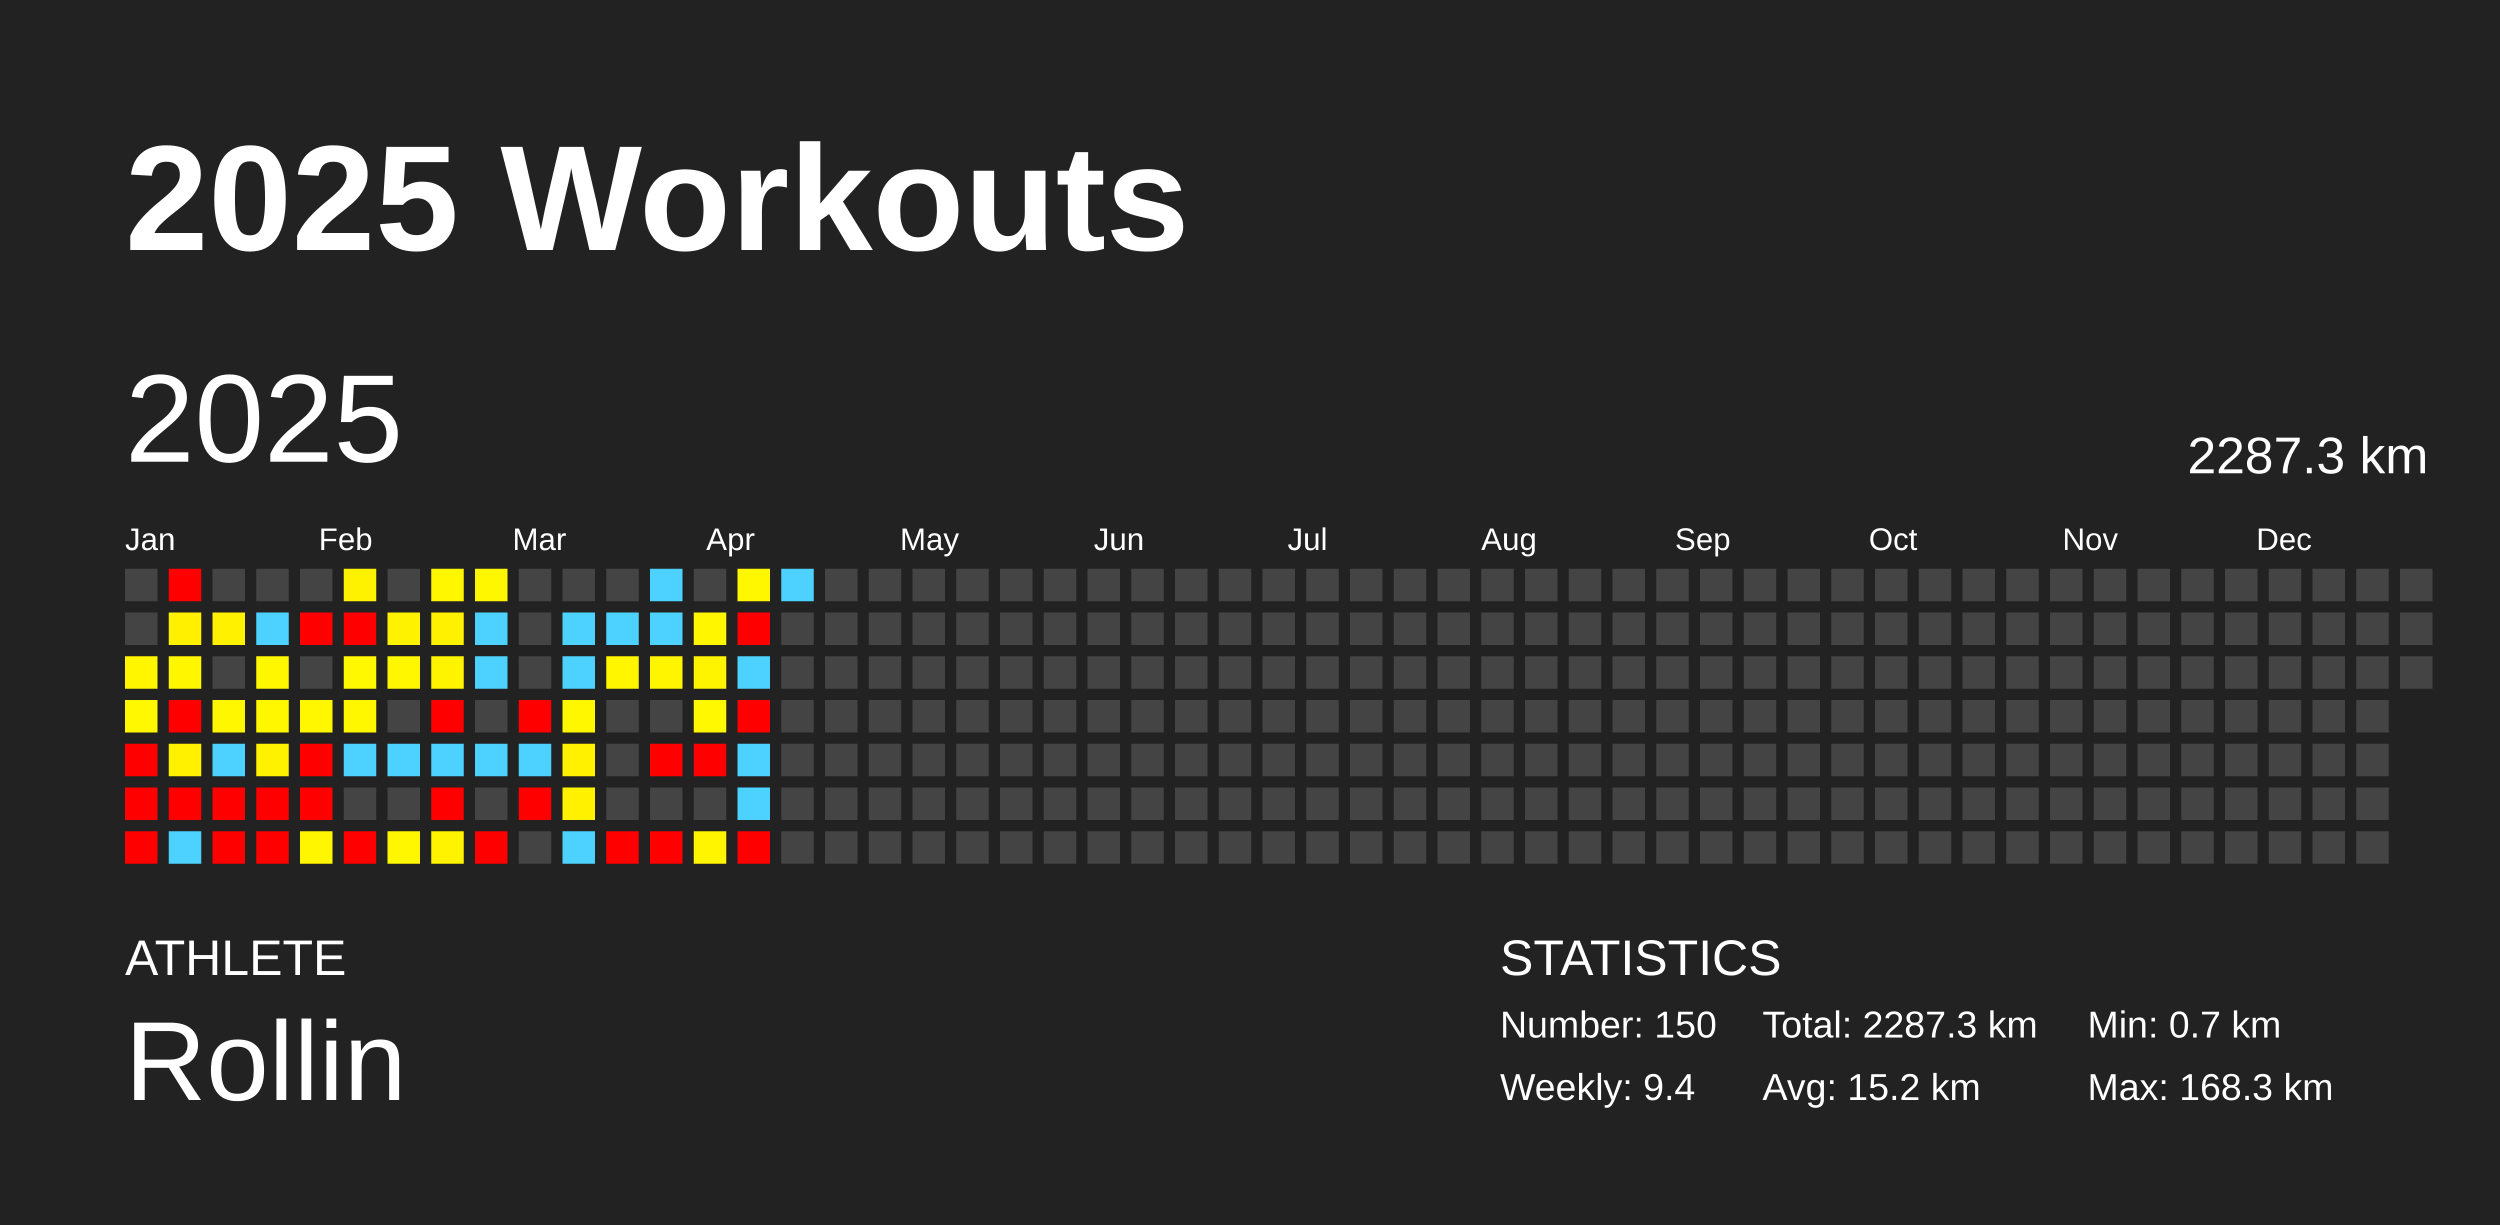
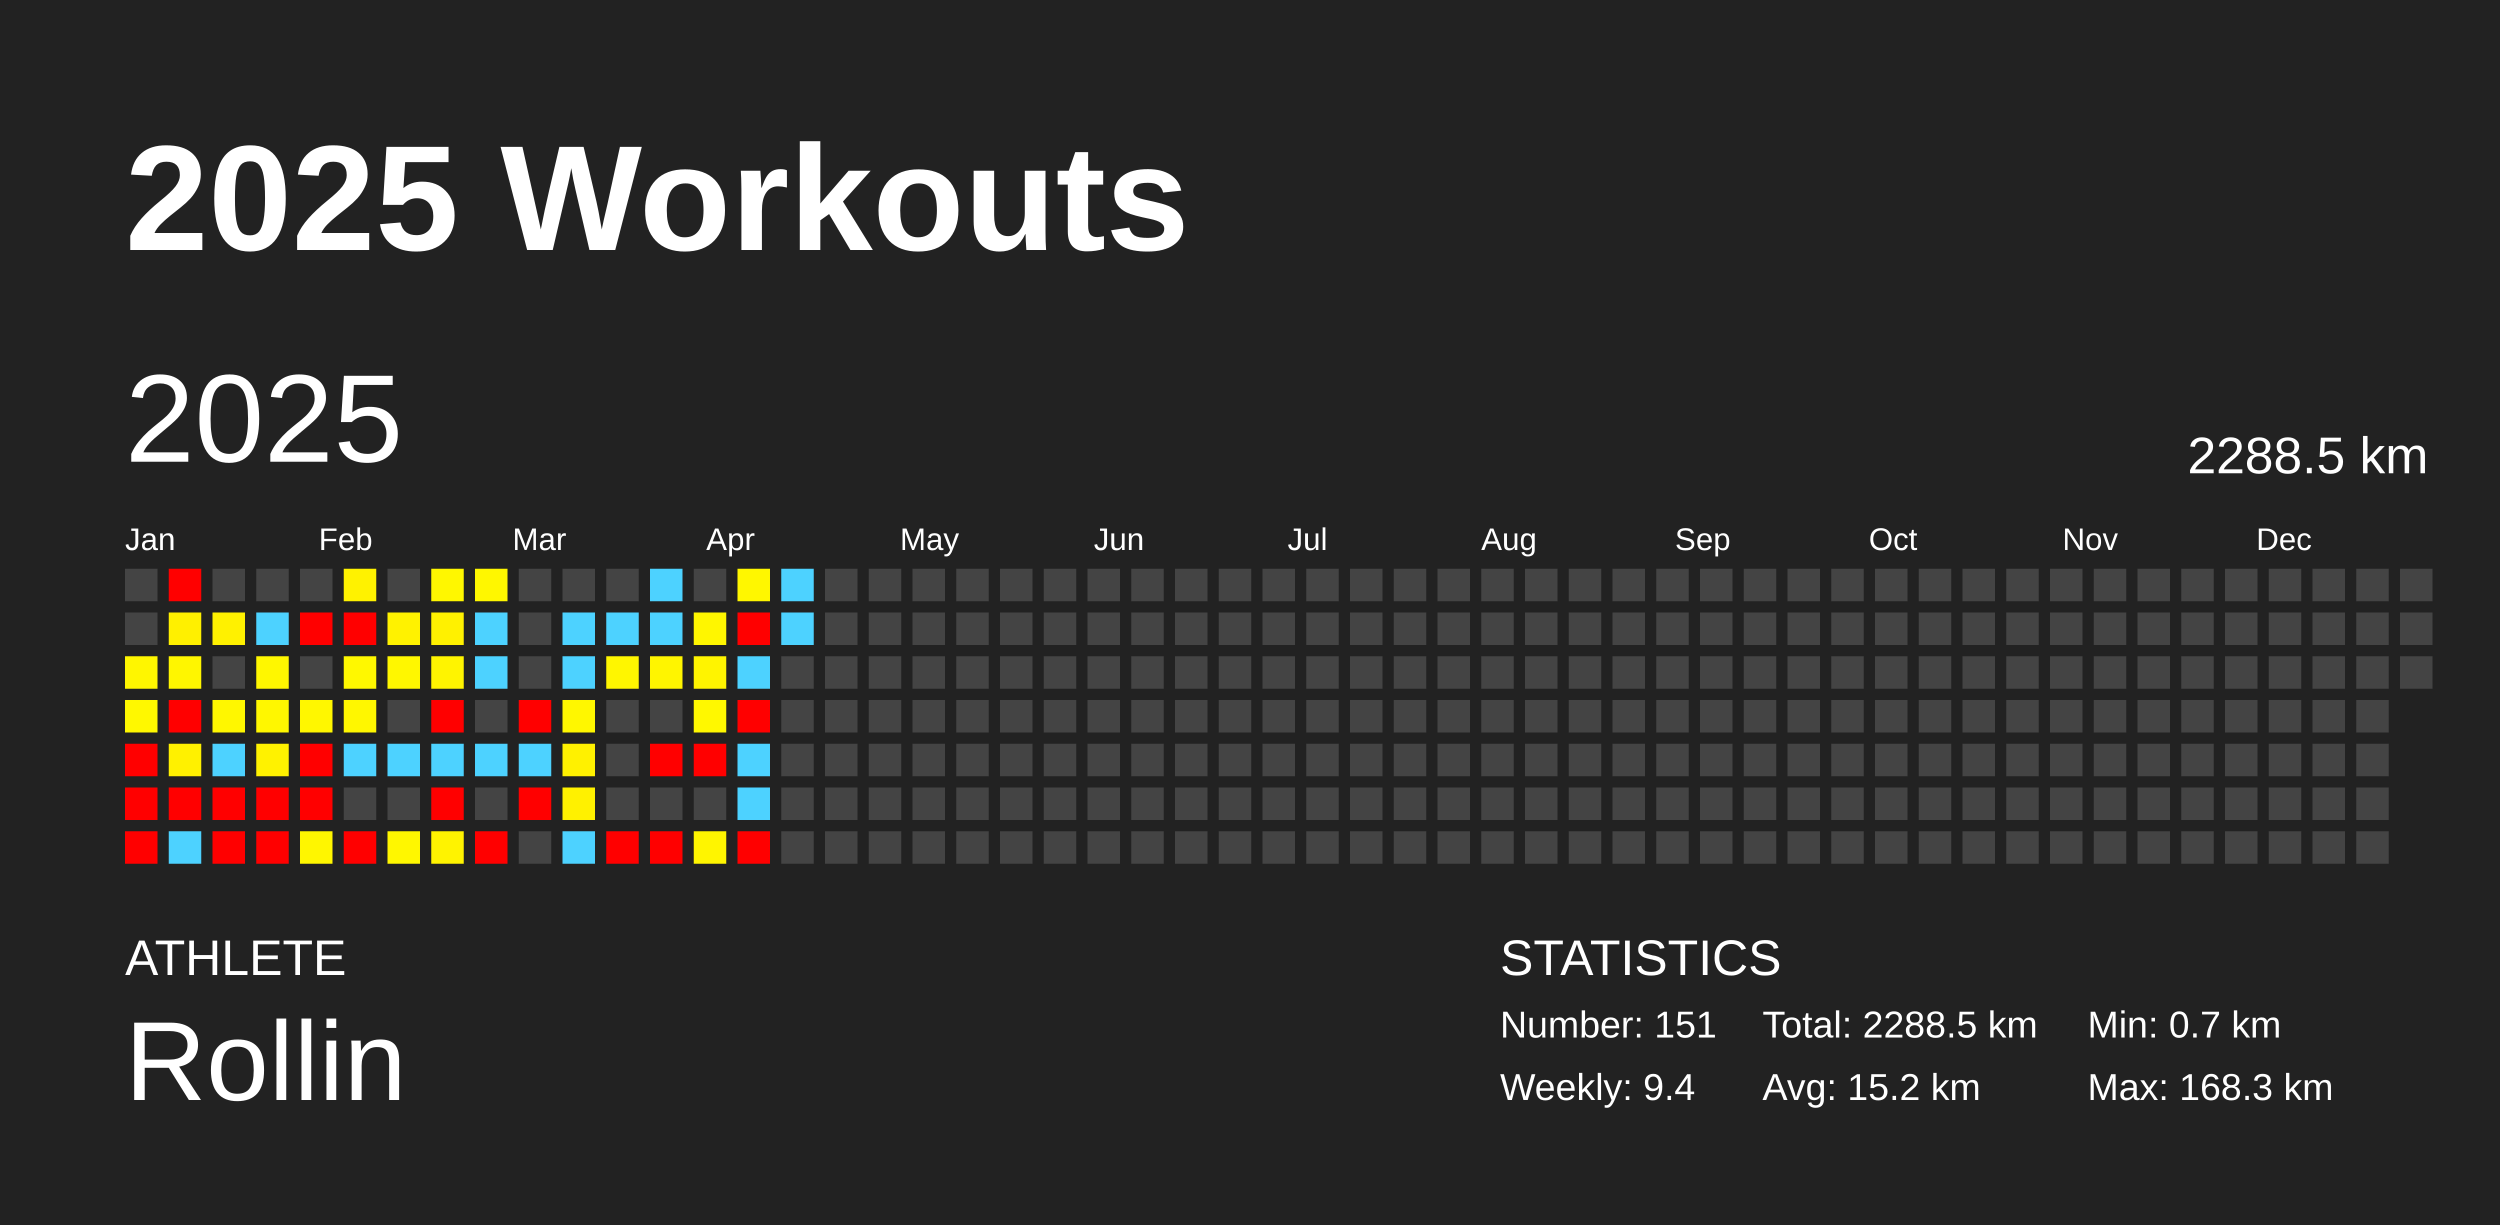
<svg xmlns="http://www.w3.org/2000/svg" baseProfile="full" height="98mm" version="1.1" viewBox="0,0,200,98" width="200mm">
  <defs />
  <rect fill="#222222" height="98" width="200" x="0" y="0" />
  <text fill="#FFFFFF" style="font-size:12px; font-family:Arial; font-weight:bold;" x="10" y="20">2025 Workouts</text>
  <text fill="#FFFFFF" style="font-size:4px; font-family:Arial" x="10" y="78">ATHLETE</text>
  <text fill="#FFFFFF" style="font-size:9px; font-family:Arial" x="10" y="88">Rollin</text>
  <text fill="#FFFFFF" style="font-size:4px; font-family:Arial" x="120" y="78">STATISTICS</text>
-   <text fill="#FFFFFF" style="font-size:3px; font-family:Arial" x="120" y="83">Number: 150</text>
+   <text fill="#FFFFFF" style="font-size:3px; font-family:Arial" x="120" y="83">Number: 151</text>
  <text fill="#FFFFFF" style="font-size:3px; font-family:Arial" x="120" y="88">Weekly: 9.4</text>
-   <text fill="#FFFFFF" style="font-size:3px; font-family:Arial" x="141" y="83">Total: 2287.3 km</text>
+   <text fill="#FFFFFF" style="font-size:3px; font-family:Arial" x="141" y="83">Total: 2288.5 km</text>
  <text fill="#FFFFFF" style="font-size:3px; font-family:Arial" x="141" y="88">Avg: 15.2 km</text>
  <text fill="#FFFFFF" style="font-size:3px; font-family:Arial" x="167" y="83">Min: 0.7 km</text>
  <text fill="#FFFFFF" style="font-size:3px; font-family:Arial" x="167" y="88">Max: 168.3 km</text>
  <text dominant-baseline="hanging" fill="#FFFFFF" style="font-size:10.0px; font-family:Arial;" x="10" y="30">2025</text>
-   <text dominant-baseline="hanging" fill="#FFFFFF" style="font-size:4.125px; font-family:Arial;" x="175" y="35">2287.3 km</text>
+   <text dominant-baseline="hanging" fill="#FFFFFF" style="font-size:4.125px; font-family:Arial;" x="175" y="35">2288.5 km</text>
  <text fill="#FFFFFF" style="font-size:2.5px; font-family:Arial" x="10.0" y="44">Jan</text>
  <text fill="#FFFFFF" style="font-size:2.5px; font-family:Arial" x="25.5" y="44">Feb</text>
  <text fill="#FFFFFF" style="font-size:2.5px; font-family:Arial" x="41.0" y="44">Mar</text>
  <text fill="#FFFFFF" style="font-size:2.5px; font-family:Arial" x="56.5" y="44">Apr</text>
  <text fill="#FFFFFF" style="font-size:2.5px; font-family:Arial" x="72.0" y="44">May</text>
  <text fill="#FFFFFF" style="font-size:2.5px; font-family:Arial" x="87.5" y="44">Jun</text>
  <text fill="#FFFFFF" style="font-size:2.5px; font-family:Arial" x="103.0" y="44">Jul</text>
  <text fill="#FFFFFF" style="font-size:2.5px; font-family:Arial" x="118.5" y="44">Aug</text>
  <text fill="#FFFFFF" style="font-size:2.5px; font-family:Arial" x="134.0" y="44">Sep</text>
  <text fill="#FFFFFF" style="font-size:2.5px; font-family:Arial" x="149.5" y="44">Oct</text>
  <text fill="#FFFFFF" style="font-size:2.5px; font-family:Arial" x="165.0" y="44">Nov</text>
  <text fill="#FFFFFF" style="font-size:2.5px; font-family:Arial" x="180.5" y="44">Dec</text>
  <rect fill="#444444" height="2.6" width="2.6" x="10.0" y="45.5" />
  <rect fill="#444444" height="2.6" width="2.6" x="10.0" y="49.0" />
  <rect fill="#fff600" height="2.6" width="2.6" x="10.0" y="52.5" />
  <rect fill="#fff800" height="2.6" width="2.6" x="10.0" y="56.0" />
  <rect fill="red" height="2.6" width="2.6" x="10.0" y="59.5" />
  <rect fill="red" height="2.6" width="2.6" x="10.0" y="63.0" />
  <rect fill="red" height="2.6" width="2.6" x="10.0" y="66.5" />
  <rect fill="red" height="2.6" width="2.6" x="13.5" y="45.5" />
  <rect fill="#fff000" height="2.6" width="2.6" x="13.5" y="49.0" />
  <rect fill="#fff600" height="2.6" width="2.6" x="13.5" y="52.5" />
  <rect fill="red" height="2.6" width="2.6" x="13.5" y="56.0" />
  <rect fill="#fff100" height="2.6" width="2.6" x="13.5" y="59.5" />
  <rect fill="red" height="2.6" width="2.6" x="13.5" y="63.0" />
  <rect fill="#4dd2ff" height="2.6" width="2.6" x="13.5" y="66.5" />
  <rect fill="#444444" height="2.6" width="2.6" x="17.0" y="45.5" />
  <rect fill="#fff100" height="2.6" width="2.6" x="17.0" y="49.0" />
  <rect fill="#444444" height="2.6" width="2.6" x="17.0" y="52.5" />
  <rect fill="#fff700" height="2.6" width="2.6" x="17.0" y="56.0" />
  <rect fill="#4dd2ff" height="2.6" width="2.6" x="17.0" y="59.5" />
  <rect fill="red" height="2.6" width="2.6" x="17.0" y="63.0" />
  <rect fill="red" height="2.6" width="2.6" x="17.0" y="66.5" />
  <rect fill="#444444" height="2.6" width="2.6" x="20.5" y="45.5" />
  <rect fill="#4dd2ff" height="2.6" width="2.6" x="20.5" y="49.0" />
  <rect fill="#fff700" height="2.6" width="2.6" x="20.5" y="52.5" />
  <rect fill="#fff700" height="2.6" width="2.6" x="20.5" y="56.0" />
  <rect fill="#fff200" height="2.6" width="2.6" x="20.5" y="59.5" />
  <rect fill="red" height="2.6" width="2.6" x="20.5" y="63.0" />
  <rect fill="red" height="2.6" width="2.6" x="20.5" y="66.5" />
  <rect fill="#444444" height="2.6" width="2.6" x="24.0" y="45.5" />
  <rect fill="red" height="2.6" width="2.6" x="24.0" y="49.0" />
  <rect fill="#444444" height="2.6" width="2.6" x="24.0" y="52.5" />
  <rect fill="#fff700" height="2.6" width="2.6" x="24.0" y="56.0" />
  <rect fill="red" height="2.6" width="2.6" x="24.0" y="59.5" />
  <rect fill="red" height="2.6" width="2.6" x="24.0" y="63.0" />
  <rect fill="#fff600" height="2.6" width="2.6" x="24.0" y="66.5" />
  <rect fill="#fff200" height="2.6" width="2.6" x="27.5" y="45.5" />
  <rect fill="red" height="2.6" width="2.6" x="27.5" y="49.0" />
  <rect fill="#fff800" height="2.6" width="2.6" x="27.5" y="52.5" />
  <rect fill="#fff700" height="2.6" width="2.6" x="27.5" y="56.0" />
  <rect fill="#4dd2ff" height="2.6" width="2.6" x="27.5" y="59.5" />
  <rect fill="#444444" height="2.6" width="2.6" x="27.5" y="63.0" />
  <rect fill="red" height="2.6" width="2.6" x="27.5" y="66.5" />
  <rect fill="#444444" height="2.6" width="2.6" x="31.0" y="45.5" />
  <rect fill="#fff200" height="2.6" width="2.6" x="31.0" y="49.0" />
  <rect fill="#fff700" height="2.6" width="2.6" x="31.0" y="52.5" />
  <rect fill="#444444" height="2.6" width="2.6" x="31.0" y="56.0" />
  <rect fill="#4dd2ff" height="2.6" width="2.6" x="31.0" y="59.5" />
  <rect fill="#444444" height="2.6" width="2.6" x="31.0" y="63.0" />
  <rect fill="#fff700" height="2.6" width="2.6" x="31.0" y="66.5" />
  <rect fill="#fff700" height="2.6" width="2.6" x="34.5" y="45.5" />
  <rect fill="#fff100" height="2.6" width="2.6" x="34.5" y="49.0" />
  <rect fill="#fff400" height="2.6" width="2.6" x="34.5" y="52.5" />
  <rect fill="red" height="2.6" width="2.6" x="34.5" y="56.0" />
  <rect fill="#4dd2ff" height="2.6" width="2.6" x="34.5" y="59.5" />
  <rect fill="red" height="2.6" width="2.6" x="34.5" y="63.0" />
  <rect fill="#fff300" height="2.6" width="2.6" x="34.5" y="66.5" />
  <rect fill="#fff700" height="2.6" width="2.6" x="38.0" y="45.5" />
  <rect fill="#4dd2ff" height="2.6" width="2.6" x="38.0" y="49.0" />
  <rect fill="#4dd2ff" height="2.6" width="2.6" x="38.0" y="52.5" />
  <rect fill="#444444" height="2.6" width="2.6" x="38.0" y="56.0" />
  <rect fill="#4dd2ff" height="2.6" width="2.6" x="38.0" y="59.5" />
  <rect fill="#444444" height="2.6" width="2.6" x="38.0" y="63.0" />
  <rect fill="red" height="2.6" width="2.6" x="38.0" y="66.5" />
  <rect fill="#444444" height="2.6" width="2.6" x="41.5" y="45.5" />
  <rect fill="#444444" height="2.6" width="2.6" x="41.5" y="49.0" />
  <rect fill="#444444" height="2.6" width="2.6" x="41.5" y="52.5" />
  <rect fill="red" height="2.6" width="2.6" x="41.5" y="56.0" />
  <rect fill="#4dd2ff" height="2.6" width="2.6" x="41.5" y="59.5" />
  <rect fill="red" height="2.6" width="2.6" x="41.5" y="63.0" />
  <rect fill="#444444" height="2.6" width="2.6" x="41.5" y="66.5" />
  <rect fill="#444444" height="2.6" width="2.6" x="45.0" y="45.5" />
  <rect fill="#4dd2ff" height="2.6" width="2.6" x="45.0" y="49.0" />
  <rect fill="#4dd2ff" height="2.6" width="2.6" x="45.0" y="52.5" />
  <rect fill="#fff700" height="2.6" width="2.6" x="45.0" y="56.0" />
  <rect fill="#fff100" height="2.6" width="2.6" x="45.0" y="59.5" />
  <rect fill="#fff100" height="2.6" width="2.6" x="45.0" y="63.0" />
  <rect fill="#4dd2ff" height="2.6" width="2.6" x="45.0" y="66.5" />
  <rect fill="#444444" height="2.6" width="2.6" x="48.5" y="45.5" />
  <rect fill="#4dd2ff" height="2.6" width="2.6" x="48.5" y="49.0" />
  <rect fill="#fff600" height="2.6" width="2.6" x="48.5" y="52.5" />
  <rect fill="#444444" height="2.6" width="2.6" x="48.5" y="56.0" />
  <rect fill="#444444" height="2.6" width="2.6" x="48.5" y="59.5" />
  <rect fill="#444444" height="2.6" width="2.6" x="48.5" y="63.0" />
  <rect fill="red" height="2.6" width="2.6" x="48.5" y="66.5" />
  <rect fill="#4dd2ff" height="2.6" width="2.6" x="52.0" y="45.5" />
  <rect fill="#4dd2ff" height="2.6" width="2.6" x="52.0" y="49.0" />
  <rect fill="#fff500" height="2.6" width="2.6" x="52.0" y="52.5" />
  <rect fill="#444444" height="2.6" width="2.6" x="52.0" y="56.0" />
  <rect fill="red" height="2.6" width="2.6" x="52.0" y="59.5" />
  <rect fill="#444444" height="2.6" width="2.6" x="52.0" y="63.0" />
  <rect fill="red" height="2.6" width="2.6" x="52.0" y="66.5" />
  <rect fill="#444444" height="2.6" width="2.6" x="55.5" y="45.5" />
  <rect fill="#fff600" height="2.6" width="2.6" x="55.5" y="49.0" />
  <rect fill="#fff400" height="2.6" width="2.6" x="55.5" y="52.5" />
  <rect fill="#fff800" height="2.6" width="2.6" x="55.5" y="56.0" />
  <rect fill="red" height="2.6" width="2.6" x="55.5" y="59.5" />
  <rect fill="#444444" height="2.6" width="2.6" x="55.5" y="63.0" />
  <rect fill="#fff500" height="2.6" width="2.6" x="55.5" y="66.5" />
  <rect fill="#fff700" height="2.6" width="2.6" x="59.0" y="45.5" />
  <rect fill="red" height="2.6" width="2.6" x="59.0" y="49.0" />
  <rect fill="#4dd2ff" height="2.6" width="2.6" x="59.0" y="52.5" />
  <rect fill="red" height="2.6" width="2.6" x="59.0" y="56.0" />
  <rect fill="#4dd2ff" height="2.6" width="2.6" x="59.0" y="59.5" />
  <rect fill="#4dd2ff" height="2.6" width="2.6" x="59.0" y="63.0" />
  <rect fill="red" height="2.6" width="2.6" x="59.0" y="66.5" />
  <rect fill="#4dd2ff" height="2.6" width="2.6" x="62.5" y="45.5" />
-   <rect fill="#444444" height="2.6" width="2.6" x="62.5" y="49.0" />
+   <rect fill="#4dd2ff" height="2.6" width="2.6" x="62.5" y="49.0" />
  <rect fill="#444444" height="2.6" width="2.6" x="62.5" y="52.5" />
  <rect fill="#444444" height="2.6" width="2.6" x="62.5" y="56.0" />
  <rect fill="#444444" height="2.6" width="2.6" x="62.5" y="59.5" />
  <rect fill="#444444" height="2.6" width="2.6" x="62.5" y="63.0" />
  <rect fill="#444444" height="2.6" width="2.6" x="62.5" y="66.5" />
  <rect fill="#444444" height="2.6" width="2.6" x="66.0" y="45.5" />
  <rect fill="#444444" height="2.6" width="2.6" x="66.0" y="49.0" />
  <rect fill="#444444" height="2.6" width="2.6" x="66.0" y="52.5" />
  <rect fill="#444444" height="2.6" width="2.6" x="66.0" y="56.0" />
  <rect fill="#444444" height="2.6" width="2.6" x="66.0" y="59.5" />
  <rect fill="#444444" height="2.6" width="2.6" x="66.0" y="63.0" />
  <rect fill="#444444" height="2.6" width="2.6" x="66.0" y="66.5" />
  <rect fill="#444444" height="2.6" width="2.6" x="69.5" y="45.5" />
  <rect fill="#444444" height="2.6" width="2.6" x="69.5" y="49.0" />
  <rect fill="#444444" height="2.6" width="2.6" x="69.5" y="52.5" />
  <rect fill="#444444" height="2.6" width="2.6" x="69.5" y="56.0" />
  <rect fill="#444444" height="2.6" width="2.6" x="69.5" y="59.5" />
  <rect fill="#444444" height="2.6" width="2.6" x="69.5" y="63.0" />
  <rect fill="#444444" height="2.6" width="2.6" x="69.5" y="66.5" />
  <rect fill="#444444" height="2.6" width="2.6" x="73.0" y="45.5" />
  <rect fill="#444444" height="2.6" width="2.6" x="73.0" y="49.0" />
  <rect fill="#444444" height="2.6" width="2.6" x="73.0" y="52.5" />
  <rect fill="#444444" height="2.6" width="2.6" x="73.0" y="56.0" />
  <rect fill="#444444" height="2.6" width="2.6" x="73.0" y="59.5" />
  <rect fill="#444444" height="2.6" width="2.6" x="73.0" y="63.0" />
  <rect fill="#444444" height="2.6" width="2.6" x="73.0" y="66.5" />
  <rect fill="#444444" height="2.6" width="2.6" x="76.5" y="45.5" />
  <rect fill="#444444" height="2.6" width="2.6" x="76.5" y="49.0" />
  <rect fill="#444444" height="2.6" width="2.6" x="76.5" y="52.5" />
  <rect fill="#444444" height="2.6" width="2.6" x="76.5" y="56.0" />
  <rect fill="#444444" height="2.6" width="2.6" x="76.5" y="59.5" />
  <rect fill="#444444" height="2.6" width="2.6" x="76.5" y="63.0" />
  <rect fill="#444444" height="2.6" width="2.6" x="76.5" y="66.5" />
  <rect fill="#444444" height="2.6" width="2.6" x="80.0" y="45.5" />
  <rect fill="#444444" height="2.6" width="2.6" x="80.0" y="49.0" />
  <rect fill="#444444" height="2.6" width="2.6" x="80.0" y="52.5" />
  <rect fill="#444444" height="2.6" width="2.6" x="80.0" y="56.0" />
  <rect fill="#444444" height="2.6" width="2.6" x="80.0" y="59.5" />
  <rect fill="#444444" height="2.6" width="2.6" x="80.0" y="63.0" />
  <rect fill="#444444" height="2.6" width="2.6" x="80.0" y="66.5" />
  <rect fill="#444444" height="2.6" width="2.6" x="83.5" y="45.5" />
  <rect fill="#444444" height="2.6" width="2.6" x="83.5" y="49.0" />
  <rect fill="#444444" height="2.6" width="2.6" x="83.5" y="52.5" />
  <rect fill="#444444" height="2.6" width="2.6" x="83.5" y="56.0" />
  <rect fill="#444444" height="2.6" width="2.6" x="83.5" y="59.5" />
  <rect fill="#444444" height="2.6" width="2.6" x="83.5" y="63.0" />
  <rect fill="#444444" height="2.6" width="2.6" x="83.5" y="66.5" />
  <rect fill="#444444" height="2.6" width="2.6" x="87.0" y="45.5" />
  <rect fill="#444444" height="2.6" width="2.6" x="87.0" y="49.0" />
  <rect fill="#444444" height="2.6" width="2.6" x="87.0" y="52.5" />
  <rect fill="#444444" height="2.6" width="2.6" x="87.0" y="56.0" />
  <rect fill="#444444" height="2.6" width="2.6" x="87.0" y="59.5" />
  <rect fill="#444444" height="2.6" width="2.6" x="87.0" y="63.0" />
  <rect fill="#444444" height="2.6" width="2.6" x="87.0" y="66.5" />
  <rect fill="#444444" height="2.6" width="2.6" x="90.5" y="45.5" />
  <rect fill="#444444" height="2.6" width="2.6" x="90.5" y="49.0" />
  <rect fill="#444444" height="2.6" width="2.6" x="90.5" y="52.5" />
  <rect fill="#444444" height="2.6" width="2.6" x="90.5" y="56.0" />
  <rect fill="#444444" height="2.6" width="2.6" x="90.5" y="59.5" />
  <rect fill="#444444" height="2.6" width="2.6" x="90.5" y="63.0" />
  <rect fill="#444444" height="2.6" width="2.6" x="90.5" y="66.5" />
  <rect fill="#444444" height="2.6" width="2.6" x="94.0" y="45.5" />
  <rect fill="#444444" height="2.6" width="2.6" x="94.0" y="49.0" />
  <rect fill="#444444" height="2.6" width="2.6" x="94.0" y="52.5" />
  <rect fill="#444444" height="2.6" width="2.6" x="94.0" y="56.0" />
  <rect fill="#444444" height="2.6" width="2.6" x="94.0" y="59.5" />
  <rect fill="#444444" height="2.6" width="2.6" x="94.0" y="63.0" />
  <rect fill="#444444" height="2.6" width="2.6" x="94.0" y="66.5" />
  <rect fill="#444444" height="2.6" width="2.6" x="97.5" y="45.5" />
  <rect fill="#444444" height="2.6" width="2.6" x="97.5" y="49.0" />
  <rect fill="#444444" height="2.6" width="2.6" x="97.5" y="52.5" />
  <rect fill="#444444" height="2.6" width="2.6" x="97.5" y="56.0" />
  <rect fill="#444444" height="2.6" width="2.6" x="97.5" y="59.5" />
  <rect fill="#444444" height="2.6" width="2.6" x="97.5" y="63.0" />
  <rect fill="#444444" height="2.6" width="2.6" x="97.5" y="66.5" />
  <rect fill="#444444" height="2.6" width="2.6" x="101.0" y="45.5" />
  <rect fill="#444444" height="2.6" width="2.6" x="101.0" y="49.0" />
  <rect fill="#444444" height="2.6" width="2.6" x="101.0" y="52.5" />
  <rect fill="#444444" height="2.6" width="2.6" x="101.0" y="56.0" />
  <rect fill="#444444" height="2.6" width="2.6" x="101.0" y="59.5" />
  <rect fill="#444444" height="2.6" width="2.6" x="101.0" y="63.0" />
  <rect fill="#444444" height="2.6" width="2.6" x="101.0" y="66.5" />
  <rect fill="#444444" height="2.6" width="2.6" x="104.5" y="45.5" />
  <rect fill="#444444" height="2.6" width="2.6" x="104.5" y="49.0" />
  <rect fill="#444444" height="2.6" width="2.6" x="104.5" y="52.5" />
  <rect fill="#444444" height="2.6" width="2.6" x="104.5" y="56.0" />
  <rect fill="#444444" height="2.6" width="2.6" x="104.5" y="59.5" />
  <rect fill="#444444" height="2.6" width="2.6" x="104.5" y="63.0" />
  <rect fill="#444444" height="2.6" width="2.6" x="104.5" y="66.5" />
  <rect fill="#444444" height="2.6" width="2.6" x="108.0" y="45.5" />
  <rect fill="#444444" height="2.6" width="2.6" x="108.0" y="49.0" />
  <rect fill="#444444" height="2.6" width="2.6" x="108.0" y="52.5" />
  <rect fill="#444444" height="2.6" width="2.6" x="108.0" y="56.0" />
  <rect fill="#444444" height="2.6" width="2.6" x="108.0" y="59.5" />
  <rect fill="#444444" height="2.6" width="2.6" x="108.0" y="63.0" />
  <rect fill="#444444" height="2.6" width="2.6" x="108.0" y="66.5" />
  <rect fill="#444444" height="2.6" width="2.6" x="111.5" y="45.5" />
  <rect fill="#444444" height="2.6" width="2.6" x="111.5" y="49.0" />
  <rect fill="#444444" height="2.6" width="2.6" x="111.5" y="52.5" />
  <rect fill="#444444" height="2.6" width="2.6" x="111.5" y="56.0" />
  <rect fill="#444444" height="2.6" width="2.6" x="111.5" y="59.5" />
  <rect fill="#444444" height="2.6" width="2.6" x="111.5" y="63.0" />
  <rect fill="#444444" height="2.6" width="2.6" x="111.5" y="66.5" />
  <rect fill="#444444" height="2.6" width="2.6" x="115.0" y="45.5" />
  <rect fill="#444444" height="2.6" width="2.6" x="115.0" y="49.0" />
  <rect fill="#444444" height="2.6" width="2.6" x="115.0" y="52.5" />
  <rect fill="#444444" height="2.6" width="2.6" x="115.0" y="56.0" />
  <rect fill="#444444" height="2.6" width="2.6" x="115.0" y="59.5" />
  <rect fill="#444444" height="2.6" width="2.6" x="115.0" y="63.0" />
  <rect fill="#444444" height="2.6" width="2.6" x="115.0" y="66.5" />
  <rect fill="#444444" height="2.6" width="2.6" x="118.5" y="45.5" />
  <rect fill="#444444" height="2.6" width="2.6" x="118.5" y="49.0" />
  <rect fill="#444444" height="2.6" width="2.6" x="118.5" y="52.5" />
  <rect fill="#444444" height="2.6" width="2.6" x="118.5" y="56.0" />
  <rect fill="#444444" height="2.6" width="2.6" x="118.5" y="59.5" />
  <rect fill="#444444" height="2.6" width="2.6" x="118.5" y="63.0" />
  <rect fill="#444444" height="2.6" width="2.6" x="118.5" y="66.5" />
  <rect fill="#444444" height="2.6" width="2.6" x="122.0" y="45.5" />
  <rect fill="#444444" height="2.6" width="2.6" x="122.0" y="49.0" />
  <rect fill="#444444" height="2.6" width="2.6" x="122.0" y="52.5" />
  <rect fill="#444444" height="2.6" width="2.6" x="122.0" y="56.0" />
  <rect fill="#444444" height="2.6" width="2.6" x="122.0" y="59.5" />
  <rect fill="#444444" height="2.6" width="2.6" x="122.0" y="63.0" />
  <rect fill="#444444" height="2.6" width="2.6" x="122.0" y="66.5" />
  <rect fill="#444444" height="2.6" width="2.6" x="125.5" y="45.5" />
  <rect fill="#444444" height="2.6" width="2.6" x="125.5" y="49.0" />
  <rect fill="#444444" height="2.6" width="2.6" x="125.5" y="52.5" />
  <rect fill="#444444" height="2.6" width="2.6" x="125.5" y="56.0" />
  <rect fill="#444444" height="2.6" width="2.6" x="125.5" y="59.5" />
  <rect fill="#444444" height="2.6" width="2.6" x="125.5" y="63.0" />
  <rect fill="#444444" height="2.6" width="2.6" x="125.5" y="66.5" />
  <rect fill="#444444" height="2.6" width="2.6" x="129.0" y="45.5" />
  <rect fill="#444444" height="2.6" width="2.6" x="129.0" y="49.0" />
  <rect fill="#444444" height="2.6" width="2.6" x="129.0" y="52.5" />
  <rect fill="#444444" height="2.6" width="2.6" x="129.0" y="56.0" />
  <rect fill="#444444" height="2.6" width="2.6" x="129.0" y="59.5" />
  <rect fill="#444444" height="2.6" width="2.6" x="129.0" y="63.0" />
  <rect fill="#444444" height="2.6" width="2.6" x="129.0" y="66.5" />
  <rect fill="#444444" height="2.6" width="2.6" x="132.5" y="45.5" />
  <rect fill="#444444" height="2.6" width="2.6" x="132.5" y="49.0" />
  <rect fill="#444444" height="2.6" width="2.6" x="132.5" y="52.5" />
  <rect fill="#444444" height="2.6" width="2.6" x="132.5" y="56.0" />
  <rect fill="#444444" height="2.6" width="2.6" x="132.5" y="59.5" />
  <rect fill="#444444" height="2.6" width="2.6" x="132.5" y="63.0" />
  <rect fill="#444444" height="2.6" width="2.6" x="132.5" y="66.5" />
  <rect fill="#444444" height="2.6" width="2.6" x="136.0" y="45.5" />
  <rect fill="#444444" height="2.6" width="2.6" x="136.0" y="49.0" />
  <rect fill="#444444" height="2.6" width="2.6" x="136.0" y="52.5" />
  <rect fill="#444444" height="2.6" width="2.6" x="136.0" y="56.0" />
  <rect fill="#444444" height="2.6" width="2.6" x="136.0" y="59.5" />
  <rect fill="#444444" height="2.6" width="2.6" x="136.0" y="63.0" />
  <rect fill="#444444" height="2.6" width="2.6" x="136.0" y="66.5" />
  <rect fill="#444444" height="2.6" width="2.6" x="139.5" y="45.5" />
  <rect fill="#444444" height="2.6" width="2.6" x="139.5" y="49.0" />
  <rect fill="#444444" height="2.6" width="2.6" x="139.5" y="52.5" />
  <rect fill="#444444" height="2.6" width="2.6" x="139.5" y="56.0" />
  <rect fill="#444444" height="2.6" width="2.6" x="139.5" y="59.5" />
  <rect fill="#444444" height="2.6" width="2.6" x="139.5" y="63.0" />
  <rect fill="#444444" height="2.6" width="2.6" x="139.5" y="66.5" />
  <rect fill="#444444" height="2.6" width="2.6" x="143.0" y="45.5" />
  <rect fill="#444444" height="2.6" width="2.6" x="143.0" y="49.0" />
  <rect fill="#444444" height="2.6" width="2.6" x="143.0" y="52.5" />
  <rect fill="#444444" height="2.6" width="2.6" x="143.0" y="56.0" />
  <rect fill="#444444" height="2.6" width="2.6" x="143.0" y="59.5" />
  <rect fill="#444444" height="2.6" width="2.6" x="143.0" y="63.0" />
  <rect fill="#444444" height="2.6" width="2.6" x="143.0" y="66.5" />
  <rect fill="#444444" height="2.6" width="2.6" x="146.5" y="45.5" />
  <rect fill="#444444" height="2.6" width="2.6" x="146.5" y="49.0" />
  <rect fill="#444444" height="2.6" width="2.6" x="146.5" y="52.5" />
  <rect fill="#444444" height="2.6" width="2.6" x="146.5" y="56.0" />
  <rect fill="#444444" height="2.6" width="2.6" x="146.5" y="59.5" />
  <rect fill="#444444" height="2.6" width="2.6" x="146.5" y="63.0" />
  <rect fill="#444444" height="2.6" width="2.6" x="146.5" y="66.5" />
  <rect fill="#444444" height="2.6" width="2.6" x="150.0" y="45.5" />
  <rect fill="#444444" height="2.6" width="2.6" x="150.0" y="49.0" />
  <rect fill="#444444" height="2.6" width="2.6" x="150.0" y="52.5" />
  <rect fill="#444444" height="2.6" width="2.6" x="150.0" y="56.0" />
  <rect fill="#444444" height="2.6" width="2.6" x="150.0" y="59.5" />
  <rect fill="#444444" height="2.6" width="2.6" x="150.0" y="63.0" />
  <rect fill="#444444" height="2.6" width="2.6" x="150.0" y="66.5" />
  <rect fill="#444444" height="2.6" width="2.6" x="153.5" y="45.5" />
  <rect fill="#444444" height="2.6" width="2.6" x="153.5" y="49.0" />
  <rect fill="#444444" height="2.6" width="2.6" x="153.5" y="52.5" />
  <rect fill="#444444" height="2.6" width="2.6" x="153.5" y="56.0" />
  <rect fill="#444444" height="2.6" width="2.6" x="153.5" y="59.5" />
  <rect fill="#444444" height="2.6" width="2.6" x="153.5" y="63.0" />
  <rect fill="#444444" height="2.6" width="2.6" x="153.5" y="66.5" />
  <rect fill="#444444" height="2.6" width="2.6" x="157.0" y="45.5" />
  <rect fill="#444444" height="2.6" width="2.6" x="157.0" y="49.0" />
  <rect fill="#444444" height="2.6" width="2.6" x="157.0" y="52.5" />
  <rect fill="#444444" height="2.6" width="2.6" x="157.0" y="56.0" />
  <rect fill="#444444" height="2.6" width="2.6" x="157.0" y="59.5" />
  <rect fill="#444444" height="2.6" width="2.6" x="157.0" y="63.0" />
  <rect fill="#444444" height="2.6" width="2.6" x="157.0" y="66.5" />
  <rect fill="#444444" height="2.6" width="2.6" x="160.5" y="45.5" />
  <rect fill="#444444" height="2.6" width="2.6" x="160.5" y="49.0" />
  <rect fill="#444444" height="2.6" width="2.6" x="160.5" y="52.5" />
  <rect fill="#444444" height="2.6" width="2.6" x="160.5" y="56.0" />
  <rect fill="#444444" height="2.6" width="2.6" x="160.5" y="59.5" />
  <rect fill="#444444" height="2.6" width="2.6" x="160.5" y="63.0" />
  <rect fill="#444444" height="2.6" width="2.6" x="160.5" y="66.5" />
  <rect fill="#444444" height="2.6" width="2.6" x="164.0" y="45.5" />
  <rect fill="#444444" height="2.6" width="2.6" x="164.0" y="49.0" />
  <rect fill="#444444" height="2.6" width="2.6" x="164.0" y="52.5" />
  <rect fill="#444444" height="2.6" width="2.6" x="164.0" y="56.0" />
  <rect fill="#444444" height="2.6" width="2.6" x="164.0" y="59.5" />
  <rect fill="#444444" height="2.6" width="2.6" x="164.0" y="63.0" />
  <rect fill="#444444" height="2.6" width="2.6" x="164.0" y="66.5" />
  <rect fill="#444444" height="2.6" width="2.6" x="167.5" y="45.5" />
  <rect fill="#444444" height="2.6" width="2.6" x="167.5" y="49.0" />
  <rect fill="#444444" height="2.6" width="2.6" x="167.5" y="52.5" />
  <rect fill="#444444" height="2.6" width="2.6" x="167.5" y="56.0" />
  <rect fill="#444444" height="2.6" width="2.6" x="167.5" y="59.5" />
  <rect fill="#444444" height="2.6" width="2.6" x="167.5" y="63.0" />
  <rect fill="#444444" height="2.6" width="2.6" x="167.5" y="66.5" />
  <rect fill="#444444" height="2.6" width="2.6" x="171.0" y="45.5" />
  <rect fill="#444444" height="2.6" width="2.6" x="171.0" y="49.0" />
  <rect fill="#444444" height="2.6" width="2.6" x="171.0" y="52.5" />
  <rect fill="#444444" height="2.6" width="2.6" x="171.0" y="56.0" />
  <rect fill="#444444" height="2.6" width="2.6" x="171.0" y="59.5" />
  <rect fill="#444444" height="2.6" width="2.6" x="171.0" y="63.0" />
  <rect fill="#444444" height="2.6" width="2.6" x="171.0" y="66.5" />
  <rect fill="#444444" height="2.6" width="2.6" x="174.5" y="45.5" />
  <rect fill="#444444" height="2.6" width="2.6" x="174.5" y="49.0" />
  <rect fill="#444444" height="2.6" width="2.6" x="174.5" y="52.5" />
  <rect fill="#444444" height="2.6" width="2.6" x="174.5" y="56.0" />
  <rect fill="#444444" height="2.6" width="2.6" x="174.5" y="59.5" />
  <rect fill="#444444" height="2.6" width="2.6" x="174.5" y="63.0" />
  <rect fill="#444444" height="2.6" width="2.6" x="174.5" y="66.5" />
  <rect fill="#444444" height="2.6" width="2.6" x="178.0" y="45.5" />
  <rect fill="#444444" height="2.6" width="2.6" x="178.0" y="49.0" />
  <rect fill="#444444" height="2.6" width="2.6" x="178.0" y="52.5" />
  <rect fill="#444444" height="2.6" width="2.6" x="178.0" y="56.0" />
  <rect fill="#444444" height="2.6" width="2.6" x="178.0" y="59.5" />
  <rect fill="#444444" height="2.6" width="2.6" x="178.0" y="63.0" />
  <rect fill="#444444" height="2.6" width="2.6" x="178.0" y="66.5" />
  <rect fill="#444444" height="2.6" width="2.6" x="181.5" y="45.5" />
  <rect fill="#444444" height="2.6" width="2.6" x="181.5" y="49.0" />
  <rect fill="#444444" height="2.6" width="2.6" x="181.5" y="52.5" />
  <rect fill="#444444" height="2.6" width="2.6" x="181.5" y="56.0" />
  <rect fill="#444444" height="2.6" width="2.6" x="181.5" y="59.5" />
  <rect fill="#444444" height="2.6" width="2.6" x="181.5" y="63.0" />
  <rect fill="#444444" height="2.6" width="2.6" x="181.5" y="66.5" />
  <rect fill="#444444" height="2.6" width="2.6" x="185.0" y="45.5" />
  <rect fill="#444444" height="2.6" width="2.6" x="185.0" y="49.0" />
  <rect fill="#444444" height="2.6" width="2.6" x="185.0" y="52.5" />
  <rect fill="#444444" height="2.6" width="2.6" x="185.0" y="56.0" />
  <rect fill="#444444" height="2.6" width="2.6" x="185.0" y="59.5" />
  <rect fill="#444444" height="2.6" width="2.6" x="185.0" y="63.0" />
  <rect fill="#444444" height="2.6" width="2.6" x="185.0" y="66.5" />
  <rect fill="#444444" height="2.6" width="2.6" x="188.5" y="45.5" />
  <rect fill="#444444" height="2.6" width="2.6" x="188.5" y="49.0" />
  <rect fill="#444444" height="2.6" width="2.6" x="188.5" y="52.5" />
  <rect fill="#444444" height="2.6" width="2.6" x="188.5" y="56.0" />
  <rect fill="#444444" height="2.6" width="2.6" x="188.5" y="59.5" />
  <rect fill="#444444" height="2.6" width="2.6" x="188.5" y="63.0" />
  <rect fill="#444444" height="2.6" width="2.6" x="188.5" y="66.5" />
  <rect fill="#444444" height="2.6" width="2.6" x="192.0" y="45.5" />
  <rect fill="#444444" height="2.6" width="2.6" x="192.0" y="49.0" />
  <rect fill="#444444" height="2.6" width="2.6" x="192.0" y="52.5" />
</svg>
